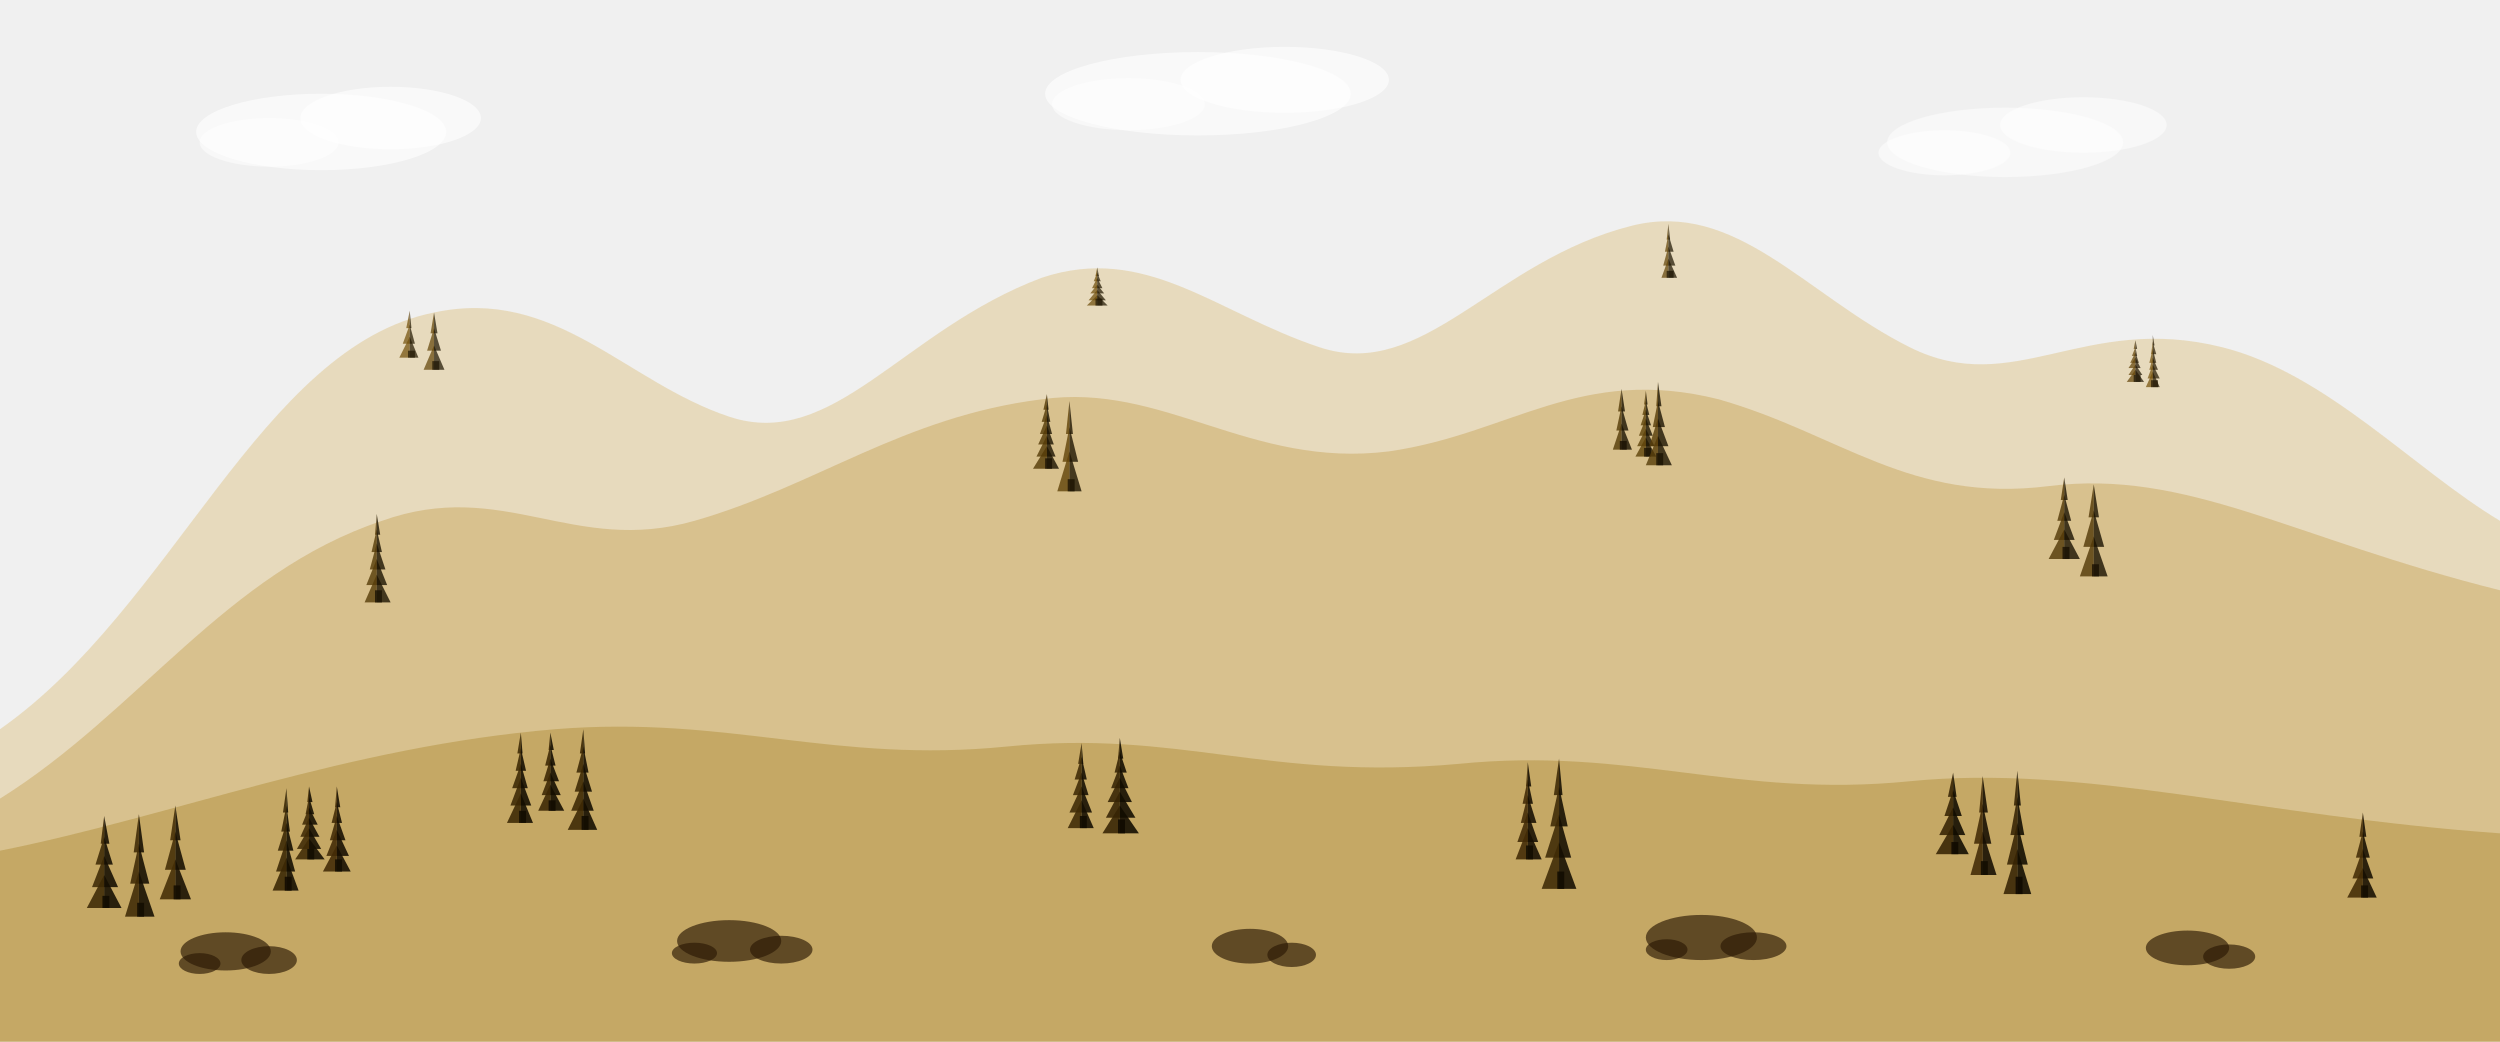
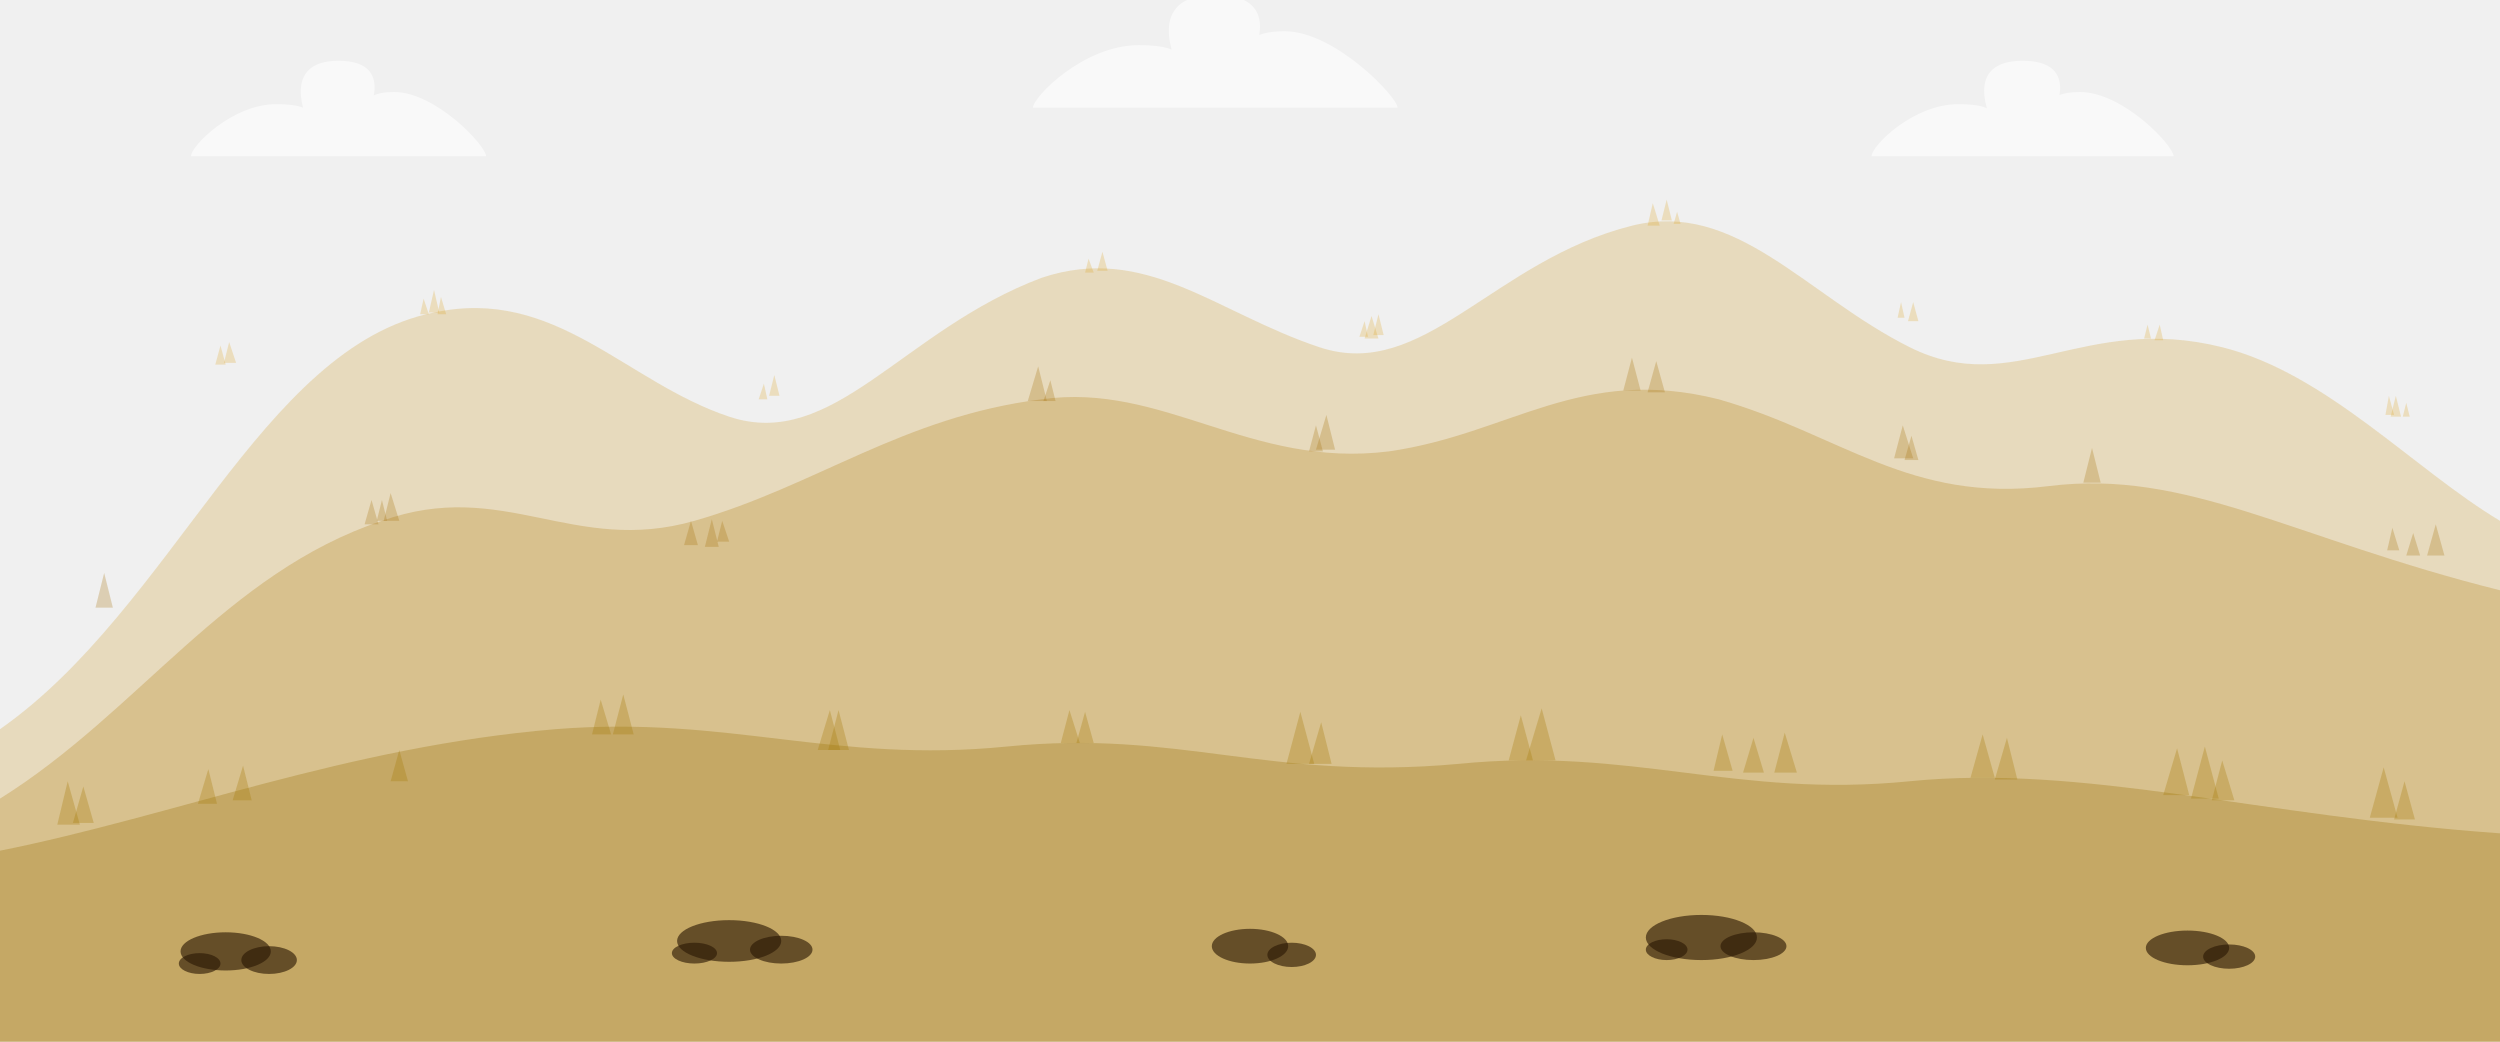
<svg xmlns="http://www.w3.org/2000/svg" viewBox="0 0 1440 600" preserveAspectRatio="xMidYMax slice">
-   <ellipse cx="185" cy="76" rx="72" ry="22" fill="white" fill-opacity="0.62" />
-   <ellipse cx="225" cy="68" rx="52" ry="18" fill="white" fill-opacity="0.62" />
-   <ellipse cx="155" cy="82" rx="40" ry="14" fill="white" fill-opacity="0.50" />
-   <ellipse cx="690" cy="54" rx="88" ry="24" fill="white" fill-opacity="0.62" />
-   <ellipse cx="740" cy="46" rx="60" ry="19" fill="white" fill-opacity="0.62" />
-   <ellipse cx="650" cy="60" rx="44" ry="15" fill="white" fill-opacity="0.50" />
-   <ellipse cx="1155" cy="82" rx="68" ry="20" fill="white" fill-opacity="0.50" />
-   <ellipse cx="1200" cy="72" rx="48" ry="16" fill="white" fill-opacity="0.50" />
-   <ellipse cx="1120" cy="88" rx="38" ry="13" fill="white" fill-opacity="0.50" />
+   <path d="M110,90 C110,84 134,60 159,60 C185,60 177,69 177,69 C177,69 161,35 195,35 C229,35 211,67 211,67 C211,67 204,53 227,53 C251,53 280,84 280,90 Z" fill="white" fill-opacity="0.60" />
+   <path d="M595,62 C595,56 624,26 656,26 C687,26 678,37 678,37 C678,37 658,-3 700,-3 C742,-3 720,35 720,35 C720,35 710,18 740,18 C769,18 805,56 805,62 Z" fill="white" fill-opacity="0.60" />
+   <path d="M1078,90 C1078,84 1102,60 1128,60 C1154,60 1147,69 1147,69 C1147,69 1130,35 1165,35 C1200,35 1182,67 1182,67 C1182,67 1174,53 1198,53 C1223,53 1252,84 1252,90 Z" fill="white" fill-opacity="0.60" />
  <path fill="#c8900a" fill-opacity="0.22" d="M0,420 C100,350 150,200 250,180 C320,165 360,220 420,240 C480,260 520,190 600,160 C660,140 700,180 760,200 C820,220 860,150 940,130 C1000,115 1040,170 1100,200 C1160,230 1200,180 1280,200 C1340,215 1390,270 1440,300 L1440,600 L0,600 Z" />
-   <g fill="#432f07" fill-opacity="0.72">
-     <polygon points="250,180 250,192 248,192" fill="#64460a" fill-opacity="0.72" />
-     <polygon points="250,180 250,192 252,192" fill="#211703" fill-opacity="0.72" />
-     <polygon points="250,189 250,202 246,202" fill="#64460a" fill-opacity="0.72" />
-     <polygon points="250,189 250,202 254,202" fill="#211703" fill-opacity="0.72" />
-     <polygon points="250,199 250,213 244,213" fill="#64460a" fill-opacity="0.72" />
-     <polygon points="250,199 250,213 256,213" fill="#211703" fill-opacity="0.72" />
-     <rect x="249" y="208" width="4" height="5" fill="#1e1503" fill-opacity="0.72" />
-   </g>
-   <g fill="#4d3608" fill-opacity="0.72">
-     <polygon points="236,179 236,189 234,189" fill="#73510c" fill-opacity="0.72" />
-     <polygon points="236,179 236,189 237,189" fill="#261b04" fill-opacity="0.72" />
-     <polygon points="236,187 236,198 232,198" fill="#73510c" fill-opacity="0.72" />
-     <polygon points="236,187 236,198 239,198" fill="#261b04" fill-opacity="0.72" />
-     <polygon points="236,194 236,206 230,206" fill="#73510c" fill-opacity="0.72" />
-     <polygon points="236,194 236,206 241,206" fill="#261b04" fill-opacity="0.72" />
-     <rect x="235" y="202" width="4" height="4" fill="#221803" fill-opacity="0.72" />
-   </g>
-   <g fill="#4a3408" fill-opacity="0.72">
-     <polygon points="632,154 632,159 631,159" fill="#6f4e0c" fill-opacity="0.72" />
-     <polygon points="632,154 632,159 633,159" fill="#251a04" fill-opacity="0.72" />
-     <polygon points="632,157 632,162 630,162" fill="#6f4e0c" fill-opacity="0.72" />
-     <polygon points="632,157 632,162 634,162" fill="#251a04" fill-opacity="0.72" />
-     <polygon points="632,160 632,166 629,166" fill="#6f4e0c" fill-opacity="0.72" />
-     <polygon points="632,160 632,166 635,166" fill="#251a04" fill-opacity="0.72" />
-     <polygon points="632,164 632,169 628,169" fill="#6f4e0c" fill-opacity="0.72" />
-     <polygon points="632,164 632,169 636,169" fill="#251a04" fill-opacity="0.72" />
-     <polygon points="632,167 632,173 627,173" fill="#6f4e0c" fill-opacity="0.72" />
-     <polygon points="632,167 632,173 637,173" fill="#251a04" fill-opacity="0.72" />
-     <polygon points="632,170 632,176 626,176" fill="#6f4e0c" fill-opacity="0.72" />
-     <polygon points="632,170 632,176 638,176" fill="#251a04" fill-opacity="0.72" />
-     <rect x="631" y="172" width="4" height="4" fill="#211703" fill-opacity="0.72" />
-   </g>
-   <g fill="#432f07" fill-opacity="0.72">
-     <polygon points="961,129 961,138 960,138" fill="#64460a" fill-opacity="0.72" />
-     <polygon points="961,129 961,138 962,138" fill="#211703" fill-opacity="0.72" />
-     <polygon points="961,135 961,145 959,145" fill="#64460a" fill-opacity="0.72" />
-     <polygon points="961,135 961,145 964,145" fill="#211703" fill-opacity="0.72" />
-     <polygon points="961,142 961,153 958,153" fill="#64460a" fill-opacity="0.72" />
-     <polygon points="961,142 961,153 965,153" fill="#211703" fill-opacity="0.72" />
-     <polygon points="961,149 961,160 957,160" fill="#64460a" fill-opacity="0.72" />
-     <polygon points="961,149 961,160 966,160" fill="#211703" fill-opacity="0.72" />
-     <rect x="960" y="156" width="4" height="4" fill="#1e1503" fill-opacity="0.72" />
-   </g>
-   <g fill="#4f3708" fill-opacity="0.72">
-     <polygon points="1240,193 1240,199 1240,199" fill="#76520c" fill-opacity="0.72" />
-     <polygon points="1240,193 1240,199 1241,199" fill="#271b04" fill-opacity="0.72" />
-     <polygon points="1240,197 1240,204 1239,204" fill="#76520c" fill-opacity="0.72" />
-     <polygon points="1240,197 1240,204 1242,204" fill="#271b04" fill-opacity="0.72" />
-     <polygon points="1240,201 1240,209 1238,209" fill="#76520c" fill-opacity="0.72" />
-     <polygon points="1240,201 1240,209 1242,209" fill="#271b04" fill-opacity="0.72" />
-     <polygon points="1240,206 1240,213 1238,213" fill="#76520c" fill-opacity="0.72" />
-     <polygon points="1240,206 1240,213 1243,213" fill="#271b04" fill-opacity="0.72" />
-     <polygon points="1240,210 1240,218 1237,218" fill="#76520c" fill-opacity="0.72" />
-     <polygon points="1240,210 1240,218 1244,218" fill="#271b04" fill-opacity="0.72" />
-     <polygon points="1240,214 1240,223 1236,223" fill="#76520c" fill-opacity="0.72" />
-     <polygon points="1240,214 1240,223 1244,223" fill="#271b04" fill-opacity="0.72" />
-     <rect x="1239" y="219" width="4" height="4" fill="#231803" fill-opacity="0.72" />
-   </g>
-   <g fill="#442f07" fill-opacity="0.72">
-     <polygon points="1230,196 1230,201 1229,201" fill="#66460a" fill-opacity="0.72" />
-     <polygon points="1230,196 1230,201 1231,201" fill="#221703" fill-opacity="0.72" />
-     <polygon points="1230,200 1230,205 1228,205" fill="#66460a" fill-opacity="0.72" />
-     <polygon points="1230,200 1230,205 1231,205" fill="#221703" fill-opacity="0.72" />
-     <polygon points="1230,203 1230,209 1227,209" fill="#66460a" fill-opacity="0.72" />
-     <polygon points="1230,203 1230,209 1232,209" fill="#221703" fill-opacity="0.72" />
-     <polygon points="1230,206 1230,212 1226,212" fill="#66460a" fill-opacity="0.72" />
-     <polygon points="1230,206 1230,212 1233,212" fill="#221703" fill-opacity="0.72" />
-     <polygon points="1230,210 1230,216 1226,216" fill="#66460a" fill-opacity="0.72" />
-     <polygon points="1230,210 1230,216 1234,216" fill="#221703" fill-opacity="0.72" />
-     <polygon points="1230,213 1230,220 1225,220" fill="#66460a" fill-opacity="0.72" />
-     <polygon points="1230,213 1230,220 1235,220" fill="#221703" fill-opacity="0.72" />
-     <rect x="1229" y="216" width="4" height="4" fill="#1e1503" fill-opacity="0.72" />
-   </g>
+   <polygon points="127,199 124,210 130,210" fill="#db9e0a" fill-opacity="0.22" />
+   <polygon points="132,197 129,209 136,209" fill="#db9e0a" fill-opacity="0.22" />
+   <polygon points="244,172 242,181 247,181" fill="#db9e0a" fill-opacity="0.22" />
+   <polygon points="250,167 247,180 253,180" fill="#db9e0a" fill-opacity="0.22" />
+   <polygon points="254,171 252,181 257,181" fill="#db9e0a" fill-opacity="0.22" />
+   <polygon points="440,221 437,230 442,230" fill="#db9e0a" fill-opacity="0.22" />
+   <polygon points="446,216 443,228 449,228" fill="#db9e0a" fill-opacity="0.22" />
+   <polygon points="627,149 625,157 630,157" fill="#db9e0a" fill-opacity="0.22" />
+   <polygon points="635,145 632,156 638,156" fill="#db9e0a" fill-opacity="0.22" />
+   <polygon points="786,185 783,194 788,194" fill="#db9e0a" fill-opacity="0.22" />
+   <polygon points="790,182 786,195 794,195" fill="#db9e0a" fill-opacity="0.22" />
+   <polygon points="794,181 791,193 797,193" fill="#db9e0a" fill-opacity="0.22" />
+   <polygon points="952,117 949,130 956,130" fill="#db9e0a" fill-opacity="0.22" />
+   <polygon points="960,115 957,127 963,127" fill="#db9e0a" fill-opacity="0.22" />
+   <polygon points="966,122 964,129 968,129" fill="#db9e0a" fill-opacity="0.22" />
+   <polygon points="1095,174 1093,183 1097,183" fill="#db9e0a" fill-opacity="0.22" />
+   <polygon points="1102,174 1099,185 1105,185" fill="#db9e0a" fill-opacity="0.22" />
+   <polygon points="1237,187 1235,195 1239,195" fill="#db9e0a" fill-opacity="0.22" />
+   <polygon points="1244,187 1241,196 1246,196" fill="#db9e0a" fill-opacity="0.22" />
+   <polygon points="1376,228 1374,239 1379,239" fill="#db9e0a" fill-opacity="0.22" />
+   <polygon points="1380,228 1377,240 1383,240" fill="#db9e0a" fill-opacity="0.22" />
+   <polygon points="1386,232 1384,240 1388,240" fill="#db9e0a" fill-opacity="0.22" />
  <path fill="#b07808" fill-opacity="0.26" d="M0,460 C80,410 130,330 220,300 C290,275 330,320 400,300 C470,280 520,240 600,230 C670,220 720,270 800,260 C870,250 910,210 990,230 C1060,250 1100,290 1180,280 C1260,270 1320,310 1440,340 L1440,600 L0,600 Z" />
-   <g fill="#3a2806" fill-opacity="0.80">
-     <polygon points="217,296 217,308 216,308" fill="#573c09" fill-opacity="0.80" />
-     <polygon points="217,296 217,308 219,308" fill="#1d1403" fill-opacity="0.80" />
-     <polygon points="217,305 217,318 214,318" fill="#573c09" fill-opacity="0.80" />
-     <polygon points="217,305 217,318 220,318" fill="#1d1403" fill-opacity="0.80" />
-     <polygon points="217,313 217,328 213,328" fill="#573c09" fill-opacity="0.80" />
-     <polygon points="217,313 217,328 222,328" fill="#1d1403" fill-opacity="0.80" />
-     <polygon points="217,322 217,337 211,337" fill="#573c09" fill-opacity="0.80" />
-     <polygon points="217,322 217,337 223,337" fill="#1d1403" fill-opacity="0.80" />
-     <polygon points="217,331 217,347 210,347" fill="#573c09" fill-opacity="0.80" />
-     <polygon points="217,331 217,347 225,347" fill="#1d1403" fill-opacity="0.80" />
-     <rect x="216" y="340" width="4" height="7" fill="#1a1202" fill-opacity="0.80" />
-   </g>
-   <g fill="#382705" fill-opacity="0.80">
-     <polygon points="603,227 603,236 601,236" fill="#543a07" fill-opacity="0.80" />
-     <polygon points="603,227 603,236 604,236" fill="#1c1302" fill-opacity="0.80" />
-     <polygon points="603,233 603,243 600,243" fill="#543a07" fill-opacity="0.80" />
-     <polygon points="603,233 603,243 605,243" fill="#1c1302" fill-opacity="0.80" />
-     <polygon points="603,239 603,250 599,250" fill="#543a07" fill-opacity="0.80" />
-     <polygon points="603,239 603,250 606,250" fill="#1c1302" fill-opacity="0.80" />
-     <polygon points="603,245 603,256 598,256" fill="#543a07" fill-opacity="0.80" />
-     <polygon points="603,245 603,256 607,256" fill="#1c1302" fill-opacity="0.80" />
-     <polygon points="603,251 603,263 597,263" fill="#543a07" fill-opacity="0.80" />
-     <polygon points="603,251 603,263 608,263" fill="#1c1302" fill-opacity="0.80" />
-     <polygon points="603,257 603,270 595,270" fill="#543a07" fill-opacity="0.80" />
-     <polygon points="603,257 603,270 610,270" fill="#1c1302" fill-opacity="0.80" />
-     <rect x="602" y="264" width="4" height="6" fill="#191102" fill-opacity="0.80" />
-   </g>
-   <g fill="#402c06" fill-opacity="0.80">
-     <polygon points="616,231 616,250 614,250" fill="#604209" fill-opacity="0.80" />
-     <polygon points="616,231 616,250 618,250" fill="#201603" fill-opacity="0.80" />
-     <polygon points="616,246 616,266 612,266" fill="#604209" fill-opacity="0.80" />
-     <polygon points="616,246 616,266 621,266" fill="#201603" fill-opacity="0.80" />
-     <polygon points="616,260 616,283 609,283" fill="#604209" fill-opacity="0.80" />
-     <polygon points="616,260 616,283 623,283" fill="#201603" fill-opacity="0.80" />
-     <rect x="615" y="276" width="4" height="7" fill="#1c1302" fill-opacity="0.80" />
-   </g>
-   <g fill="#3f2c06" fill-opacity="0.80">
-     <polygon points="948,225 948,233 947,233" fill="#5e4209" fill-opacity="0.80" />
-     <polygon points="948,225 948,233 949,233" fill="#1f1603" fill-opacity="0.80" />
-     <polygon points="948,231 948,239 946,239" fill="#5e4209" fill-opacity="0.80" />
-     <polygon points="948,231 948,239 950,239" fill="#1f1603" fill-opacity="0.80" />
-     <polygon points="948,236 948,245 945,245" fill="#5e4209" fill-opacity="0.80" />
-     <polygon points="948,236 948,245 951,245" fill="#1f1603" fill-opacity="0.80" />
-     <polygon points="948,241 948,251 944,251" fill="#5e4209" fill-opacity="0.80" />
-     <polygon points="948,241 948,251 952,251" fill="#1f1603" fill-opacity="0.80" />
-     <polygon points="948,247 948,257 943,257" fill="#5e4209" fill-opacity="0.80" />
-     <polygon points="948,247 948,257 953,257" fill="#1f1603" fill-opacity="0.80" />
-     <polygon points="948,252 948,263 942,263" fill="#5e4209" fill-opacity="0.80" />
-     <polygon points="948,252 948,263 954,263" fill="#1f1603" fill-opacity="0.80" />
-     <rect x="947" y="258" width="4" height="5" fill="#1c1302" fill-opacity="0.80" />
-   </g>
-   <g fill="#382705" fill-opacity="0.80">
-     <polygon points="934,224 934,237 932,237" fill="#543a07" fill-opacity="0.80" />
-     <polygon points="934,224 934,237 936,237" fill="#1c1302" fill-opacity="0.80" />
-     <polygon points="934,234 934,248 931,248" fill="#543a07" fill-opacity="0.80" />
-     <polygon points="934,234 934,248 938,248" fill="#1c1302" fill-opacity="0.80" />
-     <polygon points="934,244 934,259 929,259" fill="#543a07" fill-opacity="0.80" />
-     <polygon points="934,244 934,259 940,259" fill="#1c1302" fill-opacity="0.80" />
-     <rect x="933" y="254" width="4" height="5" fill="#191102" fill-opacity="0.80" />
-   </g>
-   <g fill="#3a2806" fill-opacity="0.80">
-     <polygon points="955,220 955,234 954,234" fill="#573c09" fill-opacity="0.80" />
-     <polygon points="955,220 955,234 957,234" fill="#1d1403" fill-opacity="0.80" />
-     <polygon points="955,231 955,246 952,246" fill="#573c09" fill-opacity="0.80" />
-     <polygon points="955,231 955,246 959,246" fill="#1d1403" fill-opacity="0.80" />
-     <polygon points="955,241 955,257 950,257" fill="#573c09" fill-opacity="0.80" />
-     <polygon points="955,241 955,257 961,257" fill="#1d1403" fill-opacity="0.80" />
-     <polygon points="955,251 955,268 948,268" fill="#573c09" fill-opacity="0.80" />
-     <polygon points="955,251 955,268 963,268" fill="#1d1403" fill-opacity="0.80" />
-     <rect x="954" y="261" width="4" height="7" fill="#1a1202" fill-opacity="0.80" />
-   </g>
-   <g fill="#362505" fill-opacity="0.80">
-     <polygon points="1206,279 1206,298 1203,298" fill="#513707" fill-opacity="0.80" />
-     <polygon points="1206,279 1206,298 1209,298" fill="#1b1202" fill-opacity="0.80" />
-     <polygon points="1206,294 1206,315 1200,315" fill="#513707" fill-opacity="0.80" />
-     <polygon points="1206,294 1206,315 1212,315" fill="#1b1202" fill-opacity="0.80" />
-     <polygon points="1206,309 1206,332 1198,332" fill="#513707" fill-opacity="0.80" />
-     <polygon points="1206,309 1206,332 1214,332" fill="#1b1202" fill-opacity="0.80" />
-     <rect x="1205" y="325" width="4" height="7" fill="#181002" fill-opacity="0.80" />
-   </g>
-   <g fill="#362505" fill-opacity="0.80">
-     <polygon points="1189,275 1189,288 1187,288" fill="#513707" fill-opacity="0.80" />
-     <polygon points="1189,275 1189,288 1191,288" fill="#1b1202" fill-opacity="0.80" />
-     <polygon points="1189,285 1189,300 1185,300" fill="#513707" fill-opacity="0.80" />
-     <polygon points="1189,285 1189,300 1193,300" fill="#1b1202" fill-opacity="0.80" />
-     <polygon points="1189,295 1189,311 1183,311" fill="#513707" fill-opacity="0.80" />
-     <polygon points="1189,295 1189,311 1195,311" fill="#1b1202" fill-opacity="0.80" />
-     <polygon points="1189,305 1189,322 1180,322" fill="#513707" fill-opacity="0.80" />
-     <polygon points="1189,305 1189,322 1198,322" fill="#1b1202" fill-opacity="0.80" />
-     <rect x="1188" y="315" width="4" height="7" fill="#181002" fill-opacity="0.80" />
-   </g>
+   <polygon points="60,330 55,350 65,350" fill="#a26e07" fill-opacity="0.26" />
+   <polygon points="214,288 210,302 218,302" fill="#a26e07" fill-opacity="0.26" />
+   <polygon points="220,288 217,300 223,300" fill="#a26e07" fill-opacity="0.26" />
+   <polygon points="225,284 221,300 230,300" fill="#a26e07" fill-opacity="0.26" />
+   <polygon points="398,300 394,314 402,314" fill="#a26e07" fill-opacity="0.26" />
+   <polygon points="410,299 406,315 414,315" fill="#a26e07" fill-opacity="0.26" />
+   <polygon points="416,300 413,312 420,312" fill="#a26e07" fill-opacity="0.26" />
+   <polygon points="598,211 592,231 603,231" fill="#a26e07" fill-opacity="0.26" />
+   <polygon points="605,219 601,231 608,231" fill="#a26e07" fill-opacity="0.26" />
+   <polygon points="758,245 754,260 762,260" fill="#a26e07" fill-opacity="0.26" />
+   <polygon points="764,239 758,259 769,259" fill="#a26e07" fill-opacity="0.26" />
+   <polygon points="940,206 935,225 945,225" fill="#a26e07" fill-opacity="0.26" />
+   <polygon points="954,208 949,226 959,226" fill="#a26e07" fill-opacity="0.26" />
+   <polygon points="1096,245 1091,264 1102,264" fill="#a26e07" fill-opacity="0.26" />
+   <polygon points="1101,251 1097,265 1105,265" fill="#a26e07" fill-opacity="0.26" />
+   <polygon points="1205,258 1200,278 1210,278" fill="#a26e07" fill-opacity="0.26" />
+   <polygon points="1378,304 1375,317 1382,317" fill="#a26e07" fill-opacity="0.26" />
+   <polygon points="1390,307 1386,320 1394,320" fill="#a26e07" fill-opacity="0.26" />
+   <polygon points="1403,302 1398,320 1408,320" fill="#a26e07" fill-opacity="0.26" />
  <path fill="#987005" fill-opacity="0.30" d="M0,490 C100,470 200,430 320,420 C420,412 480,440 580,430 C680,420 730,450 840,440 C940,430 1000,460 1100,450 C1200,440 1300,470 1440,480 L1440,600 L0,600 Z" />
-   <g fill="#2b1d04" fill-opacity="0.88">
-     <polygon points="80,469 80,491 77,491" fill="#402b06" fill-opacity="0.88" />
-     <polygon points="80,469 80,491 83,491" fill="#150e02" fill-opacity="0.88" />
-     <polygon points="80,486 80,509 75,509" fill="#402b06" fill-opacity="0.88" />
-     <polygon points="80,486 80,509 86,509" fill="#150e02" fill-opacity="0.88" />
-     <polygon points="80,502 80,528 72,528" fill="#402b06" fill-opacity="0.88" />
-     <polygon points="80,502 80,528 89,528" fill="#150e02" fill-opacity="0.88" />
-     <rect x="79" y="520" width="4" height="8" fill="#130d01" fill-opacity="0.88" />
-   </g>
-   <g fill="#2a1c04" fill-opacity="0.88">
-     <polygon points="60,470 60,486 58,486" fill="#3f2a06" fill-opacity="0.88" />
-     <polygon points="60,470 60,486 63,486" fill="#150e02" fill-opacity="0.88" />
-     <polygon points="60,482 60,498 55,498" fill="#3f2a06" fill-opacity="0.88" />
-     <polygon points="60,482 60,498 65,498" fill="#150e02" fill-opacity="0.88" />
-     <polygon points="60,493 60,511 53,511" fill="#3f2a06" fill-opacity="0.88" />
-     <polygon points="60,493 60,511 68,511" fill="#150e02" fill-opacity="0.88" />
-     <polygon points="60,504 60,523 50,523" fill="#3f2a06" fill-opacity="0.88" />
-     <polygon points="60,504 60,523 70,523" fill="#150e02" fill-opacity="0.88" />
-     <rect x="59" y="516" width="4" height="7" fill="#120c01" fill-opacity="0.88" />
-   </g>
-   <g fill="#2e1f04" fill-opacity="0.88">
-     <polygon points="101,464 101,484 98,484" fill="#452e06" fill-opacity="0.88" />
-     <polygon points="101,464 101,484 104,484" fill="#170f02" fill-opacity="0.88" />
-     <polygon points="101,479 101,501 95,501" fill="#452e06" fill-opacity="0.88" />
-     <polygon points="101,479 101,501 107,501" fill="#170f02" fill-opacity="0.88" />
-     <polygon points="101,495 101,518 92,518" fill="#452e06" fill-opacity="0.88" />
-     <polygon points="101,495 101,518 110,518" fill="#170f02" fill-opacity="0.88" />
-     <rect x="100" y="510" width="4" height="8" fill="#140d01" fill-opacity="0.88" />
-   </g>
-   <g fill="#2b1d04" fill-opacity="0.88">
-     <polygon points="178,453 178,462 177,462" fill="#402b06" fill-opacity="0.88" />
-     <polygon points="178,453 178,462 180,462" fill="#150e02" fill-opacity="0.88" />
-     <polygon points="178,459 178,469 176,469" fill="#402b06" fill-opacity="0.88" />
-     <polygon points="178,459 178,469 181,469" fill="#150e02" fill-opacity="0.88" />
-     <polygon points="178,465 178,475 174,475" fill="#402b06" fill-opacity="0.88" />
-     <polygon points="178,465 178,475 183,475" fill="#150e02" fill-opacity="0.88" />
-     <polygon points="178,471 178,482 173,482" fill="#402b06" fill-opacity="0.88" />
-     <polygon points="178,471 178,482 184,482" fill="#150e02" fill-opacity="0.88" />
-     <polygon points="178,477 178,489 171,489" fill="#402b06" fill-opacity="0.88" />
-     <polygon points="178,477 178,489 185,489" fill="#150e02" fill-opacity="0.88" />
-     <polygon points="178,483 178,495 170,495" fill="#402b06" fill-opacity="0.88" />
-     <polygon points="178,483 178,495 187,495" fill="#150e02" fill-opacity="0.88" />
-     <rect x="177" y="489" width="4" height="6" fill="#130d01" fill-opacity="0.88" />
-   </g>
-   <g fill="#271a03" fill-opacity="0.88">
-     <polygon points="165,454 165,468 163,468" fill="#3a2704" fill-opacity="0.88" />
-     <polygon points="165,454 165,468 166,468" fill="#130d01" fill-opacity="0.88" />
-     <polygon points="165,464 165,479 162,479" fill="#3a2704" fill-opacity="0.88" />
-     <polygon points="165,464 165,479 167,479" fill="#130d01" fill-opacity="0.88" />
-     <polygon points="165,474 165,490 160,490" fill="#3a2704" fill-opacity="0.88" />
-     <polygon points="165,474 165,490 169,490" fill="#130d01" fill-opacity="0.88" />
-     <polygon points="165,484 165,502 159,502" fill="#3a2704" fill-opacity="0.88" />
-     <polygon points="165,484 165,502 170,502" fill="#130d01" fill-opacity="0.88" />
-     <polygon points="165,494 165,513 157,513" fill="#3a2704" fill-opacity="0.88" />
-     <polygon points="165,494 165,513 172,513" fill="#130d01" fill-opacity="0.88" />
-     <rect x="164" y="505" width="4" height="8" fill="#110b01" fill-opacity="0.88" />
-   </g>
-   <g fill="#2c1d04" fill-opacity="0.88">
-     <polygon points="194,453 194,465 193,465" fill="#422b06" fill-opacity="0.88" />
-     <polygon points="194,453 194,465 196,465" fill="#160e02" fill-opacity="0.88" />
-     <polygon points="194,462 194,474 191,474" fill="#422b06" fill-opacity="0.88" />
-     <polygon points="194,462 194,474 197,474" fill="#160e02" fill-opacity="0.88" />
-     <polygon points="194,470 194,484 190,484" fill="#422b06" fill-opacity="0.88" />
-     <polygon points="194,470 194,484 199,484" fill="#160e02" fill-opacity="0.88" />
-     <polygon points="194,478 194,493 188,493" fill="#422b06" fill-opacity="0.88" />
-     <polygon points="194,478 194,493 201,493" fill="#160e02" fill-opacity="0.88" />
-     <polygon points="194,487 194,502 186,502" fill="#422b06" fill-opacity="0.88" />
-     <polygon points="194,487 194,502 202,502" fill="#160e02" fill-opacity="0.88" />
-     <rect x="193" y="495" width="4" height="7" fill="#130d01" fill-opacity="0.88" />
-   </g>
-   <g fill="#281a03" fill-opacity="0.88">
-     <polygon points="317,422 317,432 316,432" fill="#3c2704" fill-opacity="0.88" />
-     <polygon points="317,422 317,432 319,432" fill="#140d01" fill-opacity="0.88" />
-     <polygon points="317,429 317,441 314,441" fill="#3c2704" fill-opacity="0.88" />
-     <polygon points="317,429 317,441 320,441" fill="#140d01" fill-opacity="0.88" />
-     <polygon points="317,437 317,450 313,450" fill="#3c2704" fill-opacity="0.88" />
-     <polygon points="317,437 317,450 322,450" fill="#140d01" fill-opacity="0.88" />
-     <polygon points="317,445 317,458 312,458" fill="#3c2704" fill-opacity="0.88" />
-     <polygon points="317,445 317,458 323,458" fill="#140d01" fill-opacity="0.88" />
-     <polygon points="317,452 317,467 310,467" fill="#3c2704" fill-opacity="0.88" />
-     <polygon points="317,452 317,467 325,467" fill="#140d01" fill-opacity="0.88" />
-     <rect x="316" y="461" width="4" height="6" fill="#120b01" fill-opacity="0.88" />
-   </g>
-   <g fill="#291b03" fill-opacity="0.88">
-     <polygon points="300,422 300,434 298,434" fill="#3d2804" fill-opacity="0.88" />
-     <polygon points="300,422 300,434 301,434" fill="#140d01" fill-opacity="0.88" />
-     <polygon points="300,431 300,444 297,444" fill="#3d2804" fill-opacity="0.88" />
-     <polygon points="300,431 300,444 303,444" fill="#140d01" fill-opacity="0.88" />
-     <polygon points="300,440 300,454 295,454" fill="#3d2804" fill-opacity="0.88" />
-     <polygon points="300,440 300,454 304,454" fill="#140d01" fill-opacity="0.88" />
-     <polygon points="300,448 300,464 294,464" fill="#3d2804" fill-opacity="0.88" />
-     <polygon points="300,448 300,464 306,464" fill="#140d01" fill-opacity="0.88" />
-     <polygon points="300,457 300,474 292,474" fill="#3d2804" fill-opacity="0.88" />
-     <polygon points="300,457 300,474 307,474" fill="#140d01" fill-opacity="0.88" />
-     <rect x="299" y="467" width="4" height="7" fill="#120c01" fill-opacity="0.88" />
-   </g>
-   <g fill="#281b03" fill-opacity="0.88">
-     <polygon points="336,420 336,434 334,434" fill="#3c2804" fill-opacity="0.88" />
-     <polygon points="336,420 336,434 337,434" fill="#140d01" fill-opacity="0.88" />
-     <polygon points="336,430 336,445 332,445" fill="#3c2804" fill-opacity="0.88" />
-     <polygon points="336,430 336,445 339,445" fill="#140d01" fill-opacity="0.88" />
-     <polygon points="336,440 336,456 331,456" fill="#3c2804" fill-opacity="0.88" />
-     <polygon points="336,440 336,456 341,456" fill="#140d01" fill-opacity="0.88" />
-     <polygon points="336,450 336,467 329,467" fill="#3c2804" fill-opacity="0.88" />
-     <polygon points="336,450 336,467 342,467" fill="#140d01" fill-opacity="0.88" />
-     <polygon points="336,460 336,478 327,478" fill="#3c2804" fill-opacity="0.88" />
-     <polygon points="336,460 336,478 344,478" fill="#140d01" fill-opacity="0.88" />
-     <rect x="335" y="470" width="4" height="8" fill="#120c01" fill-opacity="0.88" />
-   </g>
-   <g fill="#2a1c04" fill-opacity="0.88">
-     <polygon points="623,428 623,440 621,440" fill="#3f2a06" fill-opacity="0.88" />
-     <polygon points="623,428 623,440 624,440" fill="#150e02" fill-opacity="0.88" />
-     <polygon points="623,436 623,449 619,449" fill="#3f2a06" fill-opacity="0.88" />
-     <polygon points="623,436 623,449 626,449" fill="#150e02" fill-opacity="0.88" />
-     <polygon points="623,445 623,458 618,458" fill="#3f2a06" fill-opacity="0.88" />
-     <polygon points="623,445 623,458 627,458" fill="#150e02" fill-opacity="0.88" />
-     <polygon points="623,453 623,468 616,468" fill="#3f2a06" fill-opacity="0.88" />
-     <polygon points="623,453 623,468 629,468" fill="#150e02" fill-opacity="0.88" />
-     <polygon points="623,461 623,477 615,477" fill="#3f2a06" fill-opacity="0.88" />
-     <polygon points="623,461 623,477 630,477" fill="#150e02" fill-opacity="0.88" />
-     <rect x="622" y="470" width="4" height="7" fill="#120c01" fill-opacity="0.88" />
-   </g>
-   <g fill="#251803" fill-opacity="0.88">
-     <polygon points="645,425 645,437 644,437" fill="#372404" fill-opacity="0.88" />
-     <polygon points="645,425 645,437 647,437" fill="#120c01" fill-opacity="0.88" />
-     <polygon points="645,433 645,445 642,445" fill="#372404" fill-opacity="0.88" />
-     <polygon points="645,433 645,445 649,445" fill="#120c01" fill-opacity="0.88" />
-     <polygon points="645,441 645,454 640,454" fill="#372404" fill-opacity="0.88" />
-     <polygon points="645,441 645,454 650,454" fill="#120c01" fill-opacity="0.88" />
-     <polygon points="645,448 645,462 638,462" fill="#372404" fill-opacity="0.88" />
-     <polygon points="645,448 645,462 652,462" fill="#120c01" fill-opacity="0.88" />
-     <polygon points="645,456 645,471 637,471" fill="#372404" fill-opacity="0.88" />
-     <polygon points="645,456 645,471 654,471" fill="#120c01" fill-opacity="0.88" />
-     <polygon points="645,464 645,480 635,480" fill="#372404" fill-opacity="0.88" />
-     <polygon points="645,464 645,480 656,480" fill="#120c01" fill-opacity="0.88" />
-     <rect x="644" y="472" width="4" height="8" fill="#100a01" fill-opacity="0.88" />
-   </g>
-   <g fill="#2c1d04" fill-opacity="0.88">
-     <polygon points="880,439 880,453 879,453" fill="#422b06" fill-opacity="0.88" />
-     <polygon points="880,439 880,453 882,453" fill="#160e02" fill-opacity="0.88" />
-     <polygon points="880,449 880,463 877,463" fill="#422b06" fill-opacity="0.88" />
-     <polygon points="880,449 880,463 883,463" fill="#160e02" fill-opacity="0.88" />
-     <polygon points="880,458 880,474 876,474" fill="#422b06" fill-opacity="0.88" />
-     <polygon points="880,458 880,474 885,474" fill="#160e02" fill-opacity="0.88" />
-     <polygon points="880,468 880,485 874,485" fill="#422b06" fill-opacity="0.88" />
-     <polygon points="880,468 880,485 886,485" fill="#160e02" fill-opacity="0.88" />
-     <polygon points="880,477 880,495 873,495" fill="#422b06" fill-opacity="0.88" />
-     <polygon points="880,477 880,495 888,495" fill="#160e02" fill-opacity="0.88" />
-     <rect x="879" y="487" width="4" height="8" fill="#130d01" fill-opacity="0.88" />
-   </g>
-   <g fill="#2a1c04" fill-opacity="0.88">
-     <polygon points="898,437 898,458 895,458" fill="#3f2a06" fill-opacity="0.88" />
-     <polygon points="898,437 898,458 900,458" fill="#150e02" fill-opacity="0.88" />
-     <polygon points="898,453 898,476 893,476" fill="#3f2a06" fill-opacity="0.88" />
-     <polygon points="898,453 898,476 903,476" fill="#150e02" fill-opacity="0.88" />
-     <polygon points="898,469 898,494 890,494" fill="#3f2a06" fill-opacity="0.88" />
-     <polygon points="898,469 898,494 905,494" fill="#150e02" fill-opacity="0.88" />
-     <polygon points="898,485 898,512 888,512" fill="#3f2a06" fill-opacity="0.88" />
-     <polygon points="898,485 898,512 908,512" fill="#150e02" fill-opacity="0.88" />
-     <rect x="897" y="502" width="4" height="10" fill="#120c01" fill-opacity="0.88" />
-   </g>
-   <g fill="#2c1d04" fill-opacity="0.88">
-     <polygon points="1142,447 1142,468 1140,468" fill="#422b06" fill-opacity="0.88" />
-     <polygon points="1142,447 1142,468 1145,468" fill="#160e02" fill-opacity="0.88" />
-     <polygon points="1142,463 1142,486 1137,486" fill="#422b06" fill-opacity="0.88" />
-     <polygon points="1142,463 1142,486 1147,486" fill="#160e02" fill-opacity="0.88" />
-     <polygon points="1142,479 1142,504 1135,504" fill="#422b06" fill-opacity="0.88" />
-     <polygon points="1142,479 1142,504 1150,504" fill="#160e02" fill-opacity="0.88" />
-     <rect x="1141" y="496" width="4" height="8" fill="#130d01" fill-opacity="0.88" />
-   </g>
-   <g fill="#251803" fill-opacity="0.88">
-     <polygon points="1125,445 1125,459 1122,459" fill="#372404" fill-opacity="0.88" />
-     <polygon points="1125,445 1125,459 1127,459" fill="#120c01" fill-opacity="0.88" />
-     <polygon points="1125,455 1125,470 1120,470" fill="#372404" fill-opacity="0.88" />
-     <polygon points="1125,455 1125,470 1130,470" fill="#120c01" fill-opacity="0.88" />
-     <polygon points="1125,465 1125,481 1117,481" fill="#372404" fill-opacity="0.88" />
-     <polygon points="1125,465 1125,481 1132,481" fill="#120c01" fill-opacity="0.88" />
-     <polygon points="1125,475 1125,492 1115,492" fill="#372404" fill-opacity="0.88" />
-     <polygon points="1125,475 1125,492 1134,492" fill="#120c01" fill-opacity="0.88" />
-     <rect x="1124" y="485" width="4" height="7" fill="#100a01" fill-opacity="0.88" />
-   </g>
-   <g fill="#251803" fill-opacity="0.88">
-     <polygon points="1162,444 1162,464 1160,464" fill="#372404" fill-opacity="0.88" />
-     <polygon points="1162,444 1162,464 1164,464" fill="#120c01" fill-opacity="0.88" />
-     <polygon points="1162,459 1162,481 1158,481" fill="#372404" fill-opacity="0.88" />
-     <polygon points="1162,459 1162,481 1166,481" fill="#120c01" fill-opacity="0.88" />
-     <polygon points="1162,474 1162,498 1156,498" fill="#372404" fill-opacity="0.88" />
-     <polygon points="1162,474 1162,498 1168,498" fill="#120c01" fill-opacity="0.88" />
-     <polygon points="1162,489 1162,515 1154,515" fill="#372404" fill-opacity="0.88" />
-     <polygon points="1162,489 1162,515 1170,515" fill="#120c01" fill-opacity="0.88" />
-     <rect x="1161" y="505" width="4" height="10" fill="#100a01" fill-opacity="0.88" />
-   </g>
-   <g fill="#2e1e04" fill-opacity="0.88">
-     <polygon points="1361,468 1361,482 1359,482" fill="#452d06" fill-opacity="0.88" />
-     <polygon points="1361,468 1361,482 1363,482" fill="#170f02" fill-opacity="0.88" />
-     <polygon points="1361,479 1361,494 1357,494" fill="#452d06" fill-opacity="0.88" />
-     <polygon points="1361,479 1361,494 1365,494" fill="#170f02" fill-opacity="0.88" />
-     <polygon points="1361,489 1361,506 1355,506" fill="#452d06" fill-opacity="0.88" />
-     <polygon points="1361,489 1361,506 1367,506" fill="#170f02" fill-opacity="0.88" />
-     <polygon points="1361,500 1361,517 1352,517" fill="#452d06" fill-opacity="0.88" />
-     <polygon points="1361,500 1361,517 1369,517" fill="#170f02" fill-opacity="0.88" />
-     <rect x="1360" y="510" width="4" height="7" fill="#140d01" fill-opacity="0.88" />
-   </g>
-   <ellipse cx="130" cy="548" rx="26" ry="11" fill="#2a1804" fill-opacity="0.65" />
-   <ellipse cx="155" cy="553" rx="16" ry="8" fill="#2a1804" fill-opacity="0.65" />
-   <ellipse cx="115" cy="555" rx="12" ry="6" fill="#2a1804" fill-opacity="0.65" />
-   <ellipse cx="420" cy="542" rx="30" ry="12" fill="#2a1804" fill-opacity="0.65" />
-   <ellipse cx="450" cy="547" rx="18" ry="8" fill="#2a1804" fill-opacity="0.65" />
-   <ellipse cx="400" cy="549" rx="13" ry="6" fill="#2a1804" fill-opacity="0.65" />
-   <ellipse cx="720" cy="545" rx="22" ry="10" fill="#2a1804" fill-opacity="0.65" />
-   <ellipse cx="744" cy="550" rx="14" ry="7" fill="#2a1804" fill-opacity="0.65" />
-   <ellipse cx="980" cy="540" rx="32" ry="13" fill="#2a1804" fill-opacity="0.65" />
-   <ellipse cx="1010" cy="545" rx="19" ry="8" fill="#2a1804" fill-opacity="0.65" />
-   <ellipse cx="960" cy="547" rx="12" ry="6" fill="#2a1804" fill-opacity="0.65" />
-   <ellipse cx="1260" cy="546" rx="24" ry="10" fill="#2a1804" fill-opacity="0.65" />
-   <ellipse cx="1284" cy="551" rx="15" ry="7" fill="#2a1804" fill-opacity="0.65" />
+   <polygon points="39,450 33,475 46,475" fill="#a47905" fill-opacity="0.30" />
+   <polygon points="48,453 42,474 54,474" fill="#a47905" fill-opacity="0.30" />
+   <polygon points="120,443 114,463 125,463" fill="#a47905" fill-opacity="0.30" />
+   <polygon points="140,441 134,461 145,461" fill="#a47905" fill-opacity="0.30" />
+   <polygon points="230,432 225,450 235,450" fill="#a47905" fill-opacity="0.30" />
+   <polygon points="346,403 341,423 352,423" fill="#a47905" fill-opacity="0.30" />
+   <polygon points="359,400 353,423 365,423" fill="#a47905" fill-opacity="0.30" />
+   <polygon points="478,409 471,432 484,432" fill="#a47905" fill-opacity="0.30" />
+   <polygon points="483,409 477,432 489,432" fill="#a47905" fill-opacity="0.30" />
+   <polygon points="616,409 611,428 622,428" fill="#a47905" fill-opacity="0.30" />
+   <polygon points="625,410 620,428 630,428" fill="#a47905" fill-opacity="0.30" />
+   <polygon points="749,410 741,440 757,440" fill="#a47905" fill-opacity="0.30" />
+   <polygon points="761,416 754,440 767,440" fill="#a47905" fill-opacity="0.30" />
+   <polygon points="876,412 869,438 883,438" fill="#a47905" fill-opacity="0.30" />
+   <polygon points="888,408 879,438 896,438" fill="#a47905" fill-opacity="0.30" />
+   <polygon points="992,423 987,444 998,444" fill="#a47905" fill-opacity="0.30" />
+   <polygon points="1010,425 1004,445 1016,445" fill="#a47905" fill-opacity="0.30" />
+   <polygon points="1028,422 1022,445 1035,445" fill="#a47905" fill-opacity="0.30" />
+   <polygon points="1142,423 1135,448 1149,448" fill="#a47905" fill-opacity="0.30" />
+   <polygon points="1156,425 1149,449 1162,449" fill="#a47905" fill-opacity="0.30" />
+   <polygon points="1254,431 1246,458 1261,458" fill="#a47905" fill-opacity="0.30" />
+   <polygon points="1270,430 1262,460 1278,460" fill="#a47905" fill-opacity="0.30" />
+   <polygon points="1280,438 1274,461 1287,461" fill="#a47905" fill-opacity="0.30" />
+   <polygon points="1373,442 1365,471 1381,471" fill="#a47905" fill-opacity="0.30" />
+   <polygon points="1385,450 1379,472 1391,472" fill="#a47905" fill-opacity="0.30" />
+   <ellipse cx="130" cy="548" rx="26" ry="11" fill="#2a1804" fill-opacity="0.62" />
+   <ellipse cx="155" cy="553" rx="16" ry="8" fill="#2a1804" fill-opacity="0.62" />
+   <ellipse cx="115" cy="555" rx="12" ry="6" fill="#2a1804" fill-opacity="0.62" />
+   <ellipse cx="420" cy="542" rx="30" ry="12" fill="#2a1804" fill-opacity="0.62" />
+   <ellipse cx="450" cy="547" rx="18" ry="8" fill="#2a1804" fill-opacity="0.62" />
+   <ellipse cx="400" cy="549" rx="13" ry="6" fill="#2a1804" fill-opacity="0.62" />
+   <ellipse cx="720" cy="545" rx="22" ry="10" fill="#2a1804" fill-opacity="0.62" />
+   <ellipse cx="744" cy="550" rx="14" ry="7" fill="#2a1804" fill-opacity="0.62" />
+   <ellipse cx="980" cy="540" rx="32" ry="13" fill="#2a1804" fill-opacity="0.62" />
+   <ellipse cx="1010" cy="545" rx="19" ry="8" fill="#2a1804" fill-opacity="0.62" />
+   <ellipse cx="960" cy="547" rx="12" ry="6" fill="#2a1804" fill-opacity="0.62" />
+   <ellipse cx="1260" cy="546" rx="24" ry="10" fill="#2a1804" fill-opacity="0.62" />
+   <ellipse cx="1284" cy="551" rx="15" ry="7" fill="#2a1804" fill-opacity="0.62" />
</svg>
